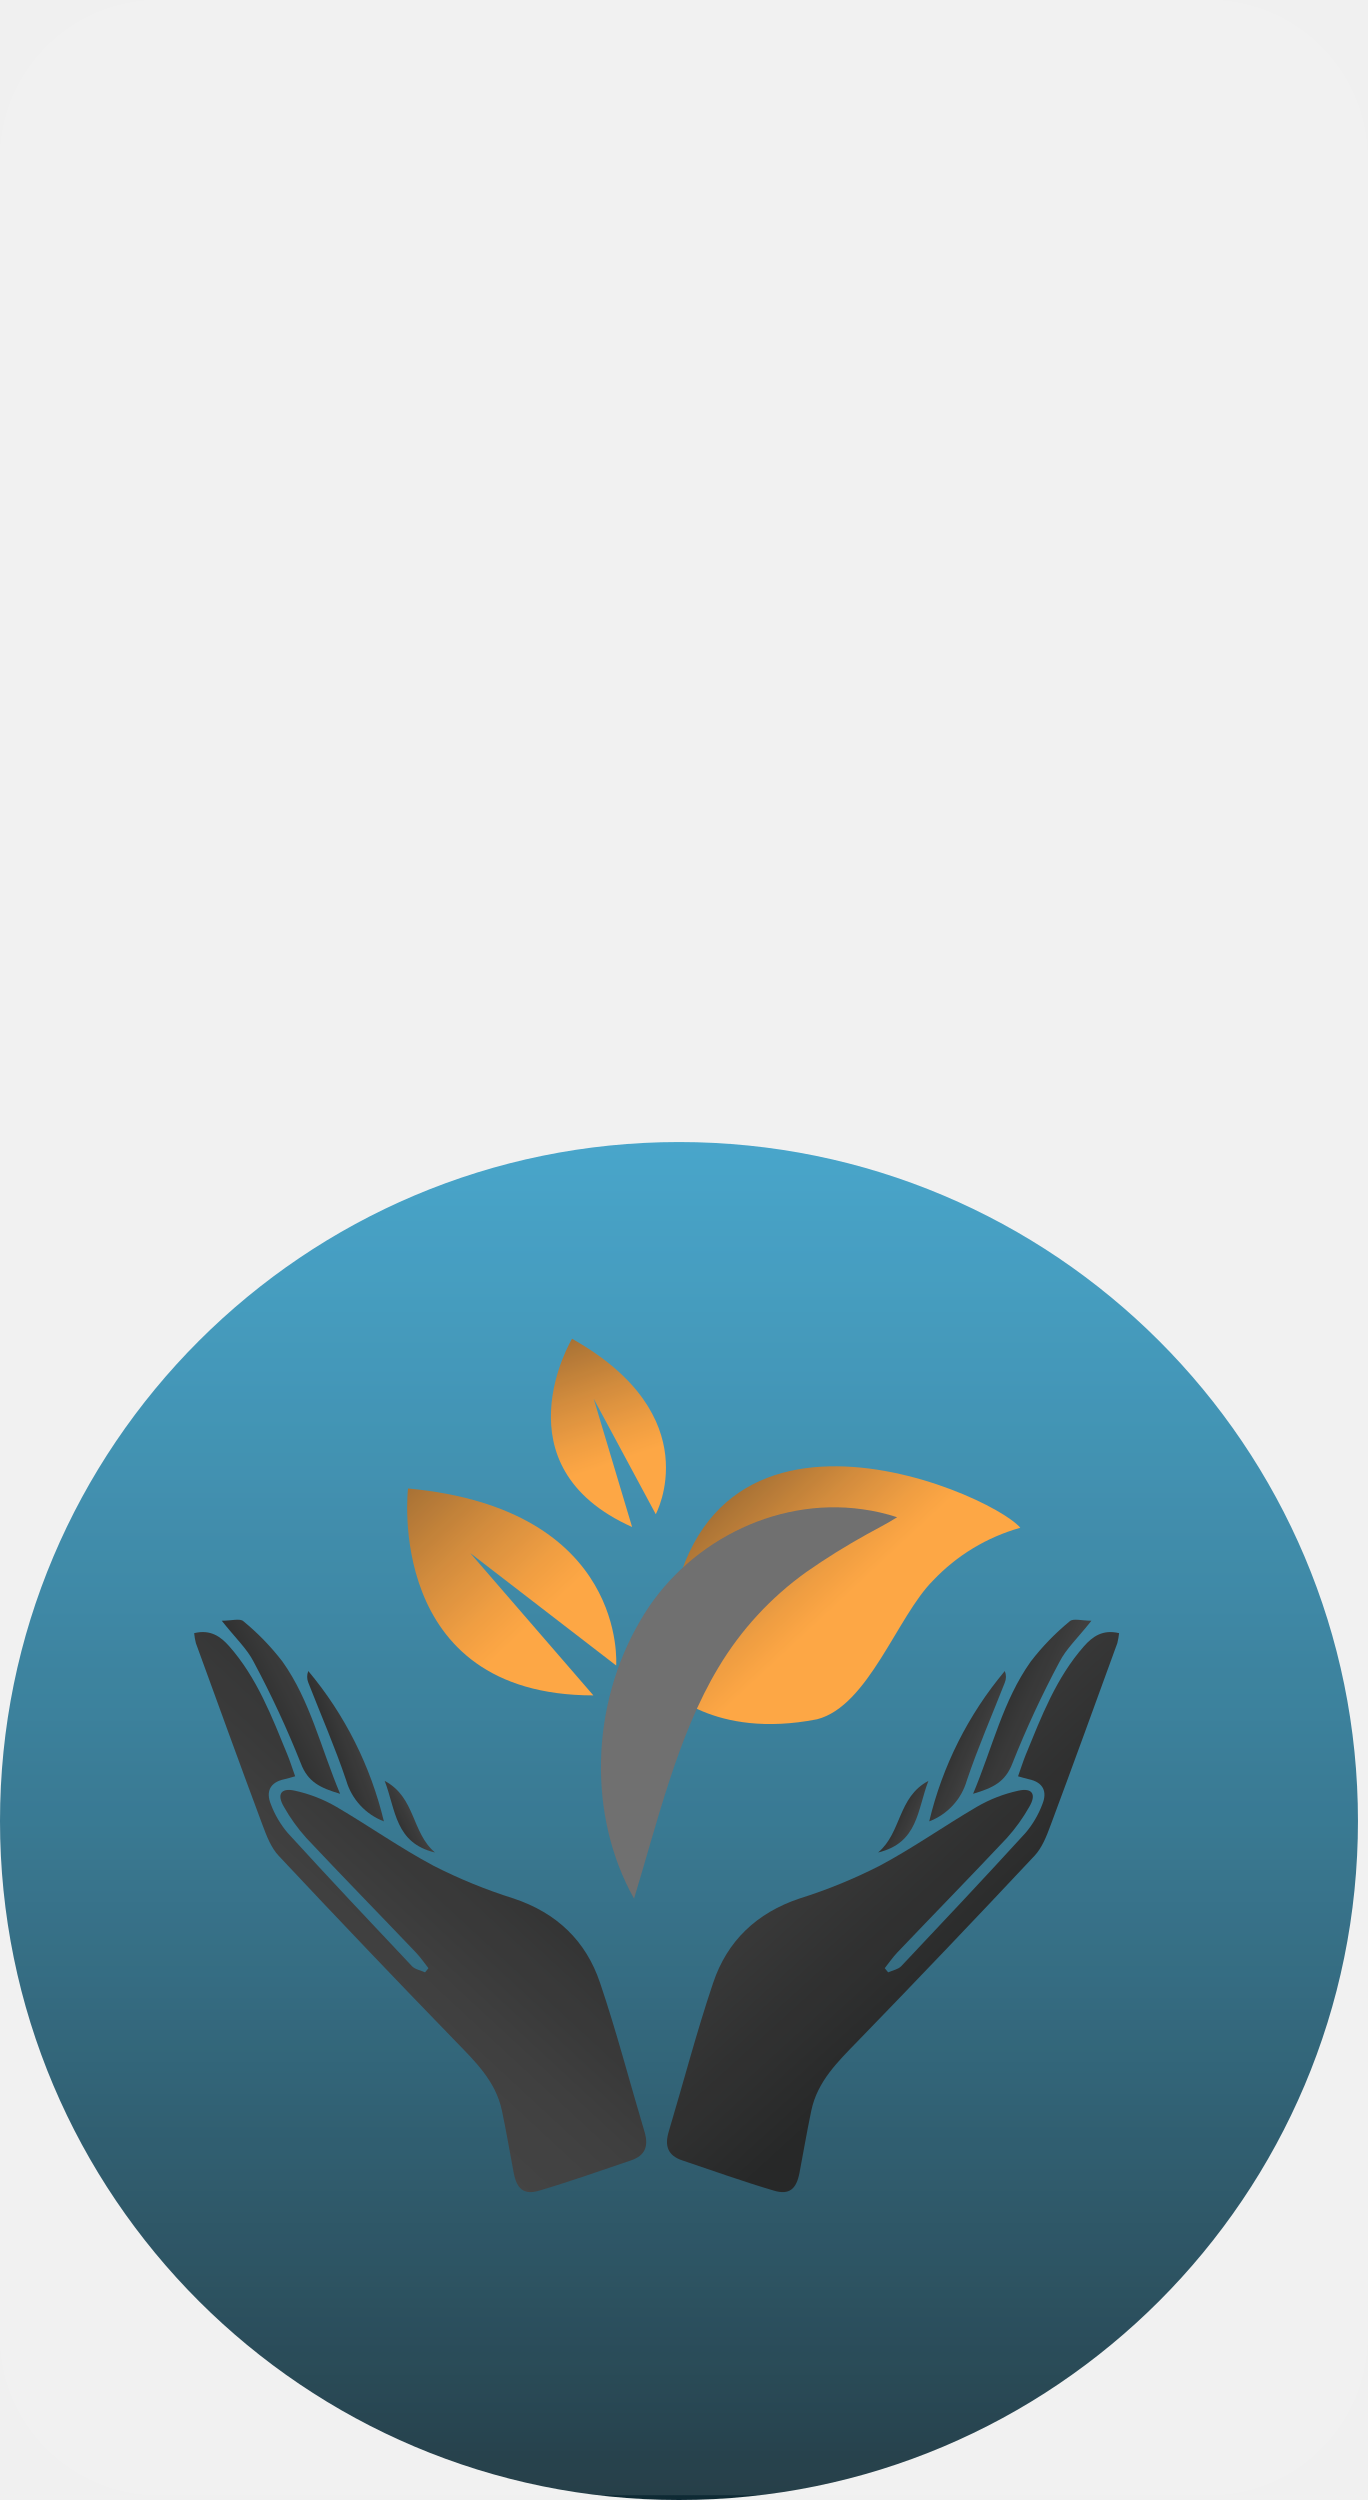
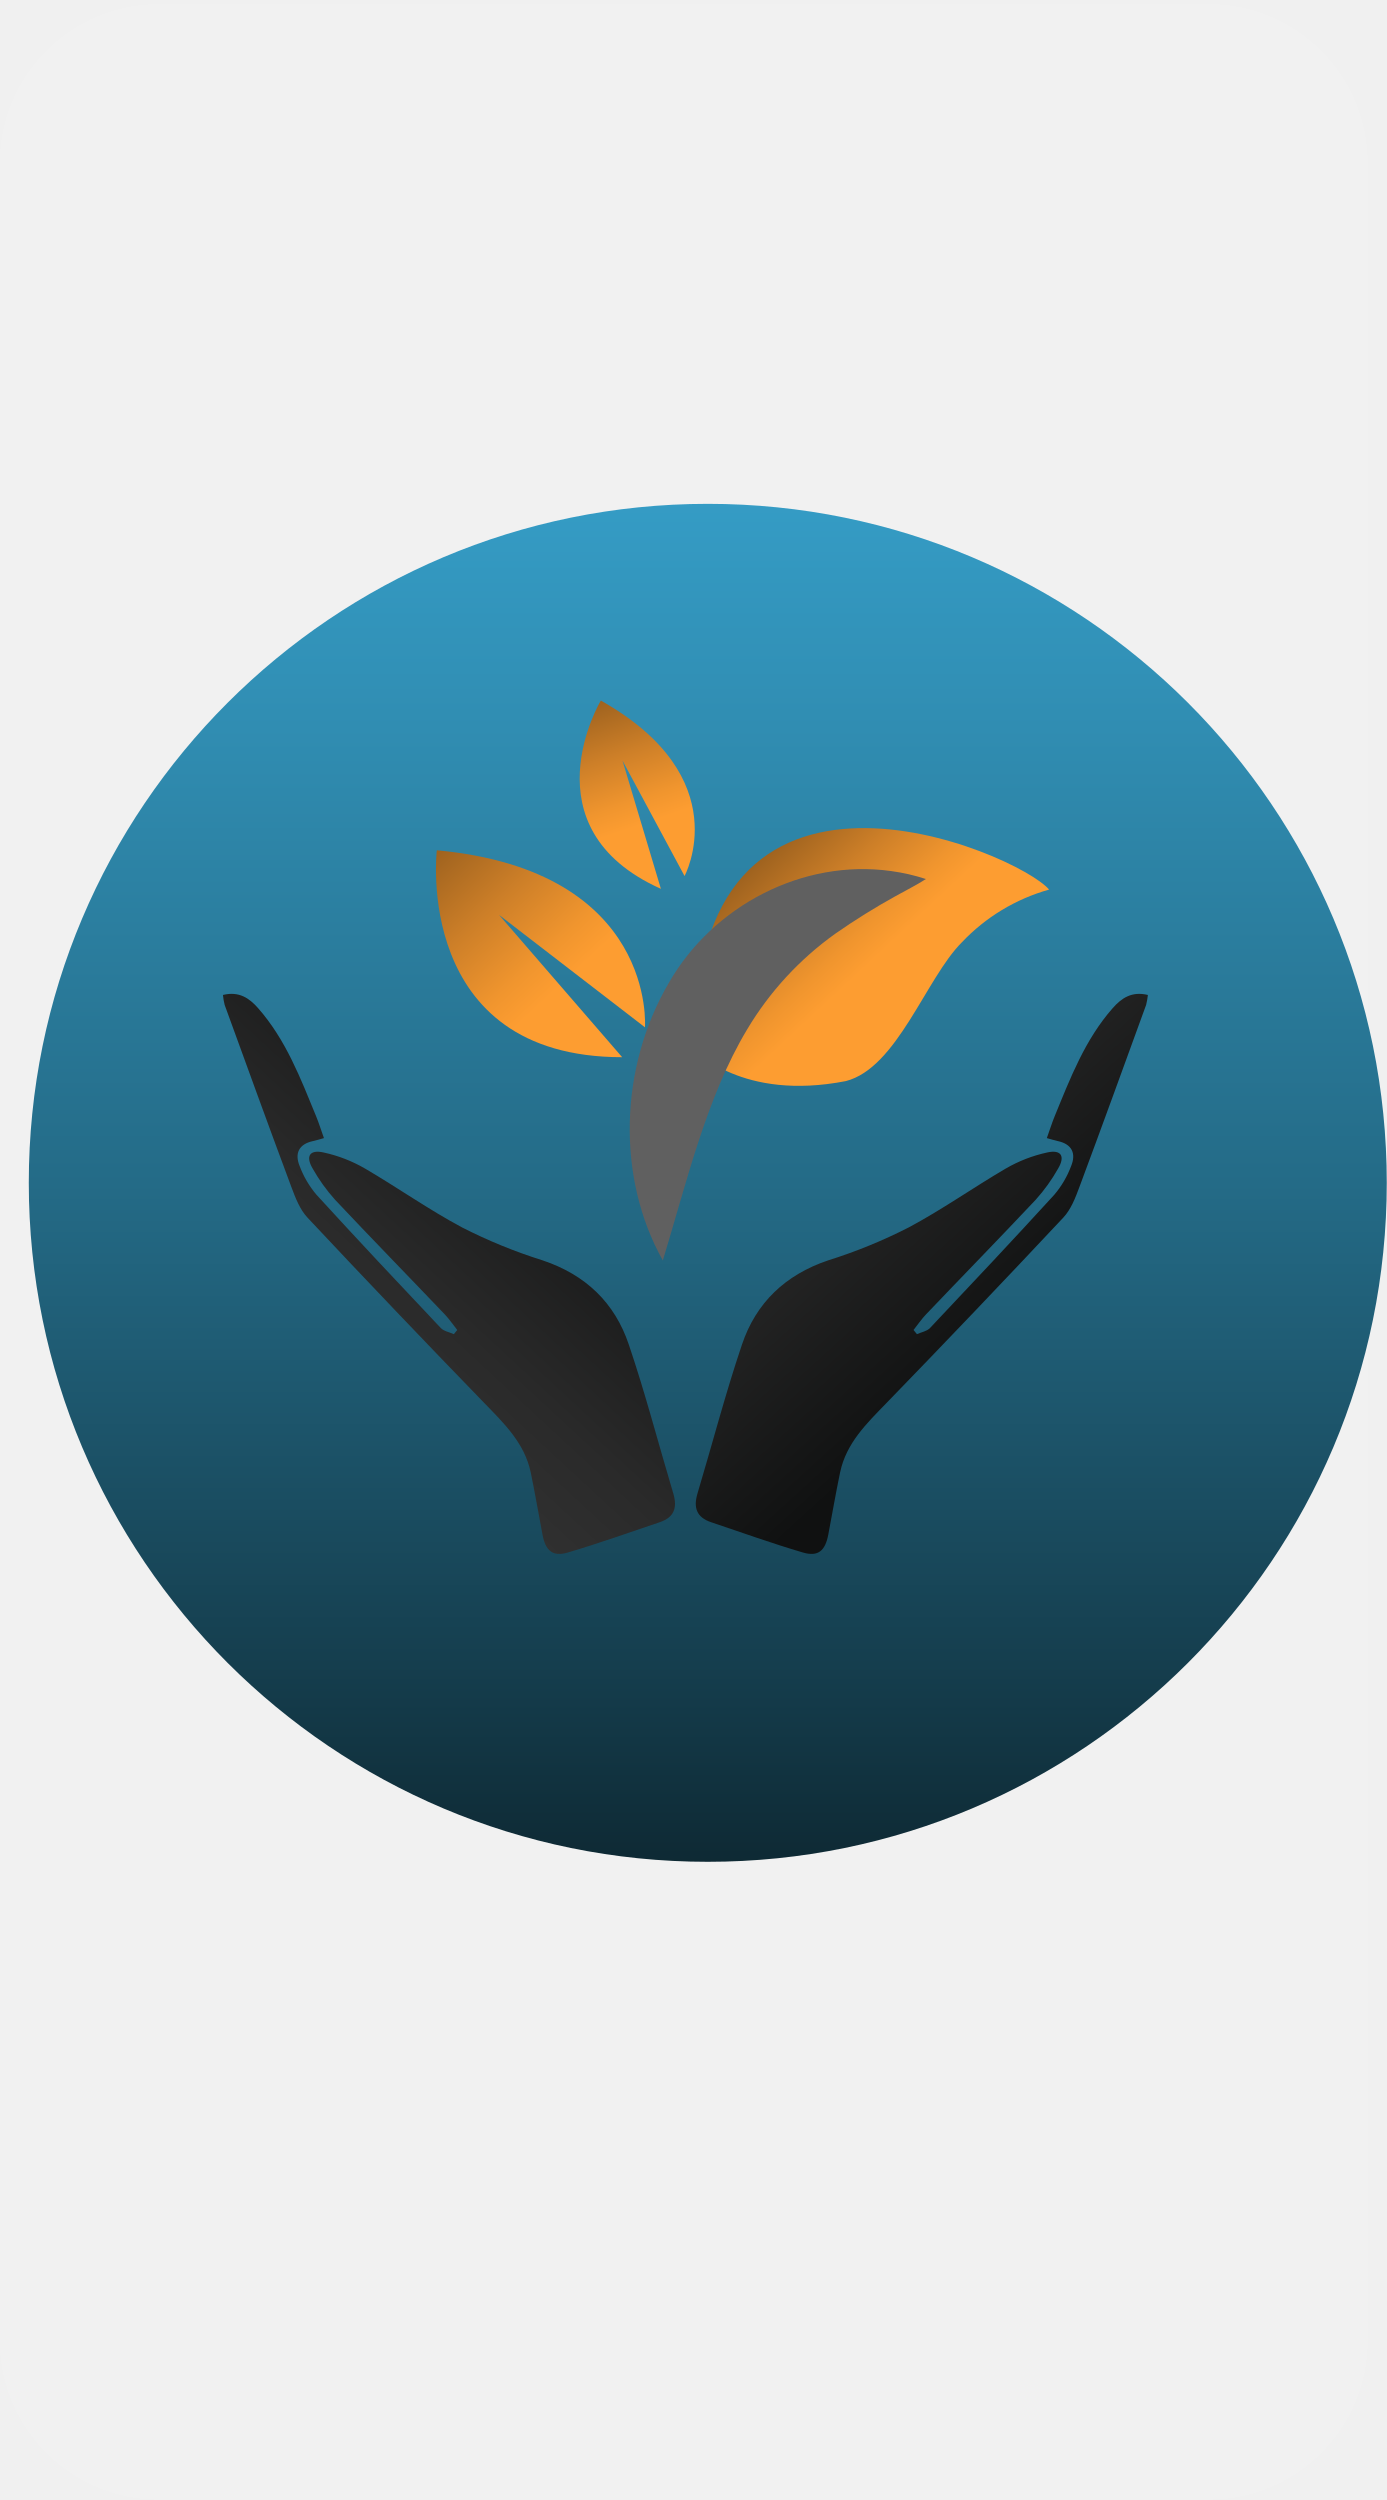
- <svg xmlns="http://www.w3.org/2000/svg" width="285" height="521" viewBox="0 0 285 521" fill="none">
-   <path d="M141.5 521C219.648 521 283 457.648 283 379.5C283 301.352 219.648 238 141.5 238C63.352 238 0 301.352 0 379.5C0 457.648 63.352 521 141.5 521Z" fill="url(#paint0_linear_0_1)" />
-   <path d="M40.461 340.35C43.831 339.53 45.951 341.02 47.771 343.08C53.571 349.66 56.641 357.73 59.901 365.68C60.471 367.07 60.901 368.5 61.511 370.18C60.681 370.41 59.971 370.64 59.231 370.8C56.231 371.44 55.391 373.42 56.441 375.99C57.257 378.18 58.448 380.21 59.961 381.99C68.491 391.33 77.161 400.55 85.851 409.75C86.491 410.43 87.661 410.62 88.581 411.04L89.291 410.17C88.431 409.09 87.651 407.93 86.701 406.93C79.081 398.93 71.381 391.06 63.821 383.02C62.035 381.034 60.473 378.857 59.161 376.53C57.651 373.98 58.511 372.53 61.411 373.17C64.459 373.831 67.384 374.964 70.081 376.53C76.911 380.53 83.371 385.1 90.321 388.81C95.697 391.554 101.293 393.842 107.051 395.65C116.051 398.65 122.131 404.51 125.051 413.23C128.511 423.43 131.211 433.88 134.311 444.23C135.211 447.23 134.481 449.23 131.481 450.23C125.111 452.37 118.791 454.64 112.351 456.54C109.181 457.48 107.701 456.19 107.061 452.84C106.241 448.51 105.501 444.17 104.601 439.84C103.311 433.73 99.041 429.63 94.891 425.35C82.511 412.59 70.241 399.724 58.081 386.75C56.491 385.06 55.561 382.61 54.721 380.37C50.011 367.75 45.431 355.09 40.821 342.43C40.649 341.747 40.529 341.052 40.461 340.35Z" fill="url(#paint1_linear_0_1)" />
-   <path d="M46.211 337.76C48.211 337.76 50.001 337.22 50.721 337.86C53.752 340.35 56.49 343.179 58.881 346.29C64.651 354.42 66.821 364.16 70.881 373.83C66.691 372.59 64.151 371.36 62.681 367.46C59.812 360.241 56.536 353.189 52.871 346.34C51.491 343.62 49.101 341.41 46.211 337.76Z" fill="url(#paint2_linear_0_1)" />
-   <path d="M80.001 379.57C78.123 378.854 76.436 377.711 75.074 376.233C73.712 374.755 72.712 372.981 72.151 371.05C69.831 364.15 66.901 357.45 64.251 350.66C63.932 349.885 63.932 349.015 64.251 348.24C71.854 357.324 77.246 368.049 80.001 379.57Z" fill="url(#paint3_linear_0_1)" />
-   <path d="M90.65 386.06C82.3 384.06 82.5 377.19 80.17 371.14C86.6 374.53 85.75 381.91 90.65 386.06Z" fill="url(#paint4_linear_0_1)" />
-   <path d="M233.22 340.35C229.84 339.53 227.72 341.02 225.9 343.08C220.1 349.66 217.03 357.73 213.77 365.68C213.2 367.07 212.77 368.5 212.16 370.18C212.99 370.41 213.71 370.64 214.44 370.8C217.44 371.44 218.28 373.42 217.23 375.99C216.414 378.18 215.223 380.21 213.71 381.99C205.18 391.33 196.51 400.55 187.82 409.75C187.18 410.43 186.02 410.62 185.09 411.04L184.38 410.17C185.24 409.09 186.02 407.93 186.97 406.93C194.59 398.93 202.29 391.06 209.85 383.02C211.636 381.034 213.198 378.857 214.51 376.53C216.02 373.98 215.17 372.53 212.26 373.17C209.212 373.831 206.287 374.964 203.59 376.53C196.76 380.53 190.31 385.1 183.35 388.81C177.974 391.554 172.378 393.842 166.62 395.65C157.67 398.65 151.54 404.51 148.62 413.23C145.17 423.43 142.46 433.88 139.36 444.23C138.46 447.23 139.19 449.23 142.2 450.23C148.56 452.37 154.88 454.64 161.32 456.54C164.49 457.48 165.97 456.19 166.61 452.84C167.44 448.51 168.17 444.17 169.08 439.84C170.36 433.73 174.63 429.63 178.78 425.35C191.16 412.59 203.43 399.724 215.59 386.75C217.18 385.06 218.12 382.61 218.95 380.37C223.66 367.75 228.24 355.09 232.85 342.43C233.021 341.746 233.145 341.051 233.22 340.35Z" fill="url(#paint5_linear_0_1)" />
-   <path d="M227.459 337.76C225.459 337.76 223.669 337.22 222.949 337.86C219.917 340.35 217.18 343.179 214.789 346.29C209.019 354.42 206.849 364.16 202.789 373.83C206.979 372.59 209.519 371.36 210.999 367.46C213.865 360.241 217.137 353.189 220.799 346.34C222.179 343.62 224.569 341.41 227.459 337.76Z" fill="url(#paint6_linear_0_1)" />
-   <path d="M193.65 379.57C195.53 378.858 197.217 377.717 198.578 376.238C199.939 374.759 200.936 372.982 201.49 371.05C203.81 364.15 206.74 357.45 209.4 350.66C209.56 350.277 209.643 349.866 209.643 349.45C209.643 349.035 209.56 348.624 209.4 348.24C201.793 357.321 196.401 368.047 193.65 379.57Z" fill="url(#paint7_linear_0_1)" />
-   <path d="M183 386.06C191.36 384.06 191.15 377.19 193.48 371.14C187.07 374.53 187.92 381.91 183 386.06Z" fill="url(#paint8_linear_0_1)" />
-   <path d="M138.86 351.82C138.86 351.82 148.58 362.54 170.27 358.3C180.98 355.56 186.96 336.87 194.44 329.39C199.395 324.144 205.682 320.342 212.63 318.39C206.15 310.7 137.37 280.8 138.86 351.82Z" fill="url(#paint9_linear_0_1)" />
-   <path d="M132.141 395.69C122.361 378.27 123.141 355.29 133.381 337.83C142.571 321.77 161.301 311.94 179.721 314.53C182.18 314.863 184.603 315.419 186.961 316.19C184.811 317.57 182.691 318.59 180.661 319.74C176.347 322.122 172.161 324.729 168.121 327.55C160.659 332.868 154.383 339.679 149.691 347.55C141.221 361.65 137.041 379.61 132.141 395.67V395.69Z" fill="#606060" />
-   <path d="M123.659 353.32L97.999 323.66L128.409 347.09C128.409 347.09 130.899 314.44 85.04 310.2C84.999 310.2 80.049 353.32 123.659 353.32Z" fill="url(#paint10_linear_0_1)" />
-   <path d="M131.73 318.23L123.73 291.51L136.661 315.56C136.661 315.56 147.77 295.09 119.22 279C119.18 279 103.41 305.55 131.73 318.23Z" fill="url(#paint11_linear_0_1)" />
-   <path opacity="0.1" d="M251.93 0H33.07C14.806 0 0 14.806 0 33.07V486.93C0 505.194 14.806 520 33.07 520H251.93C270.194 520 285 505.194 285 486.93V33.07C285 14.806 270.194 0 251.93 0Z" fill="white" />
+ <svg xmlns="http://www.w3.org/2000/svg" width="289" height="521" viewBox="0 0 289 521" fill="none">
+   <path opacity="0.1" d="M251.93 0.89H33.07C14.806 0.89 0 15.696 0 33.96V487.82C0 506.084 14.806 520.89 33.07 520.89H251.93C270.194 520.89 285 506.084 285 487.82V33.96C285 15.696 270.194 0.89 251.93 0.89Z" fill="white" />
+   <path d="M147.5 388C225.648 388 289 324.648 289 246.5C289 168.352 225.648 105 147.5 105C69.352 105 6 168.352 6 246.5C6 324.648 69.352 388 147.5 388Z" fill="url(#paint0_linear_0_1)" />
+   <path d="M46.46 207.35C49.83 206.53 51.95 208.02 53.77 210.08C59.57 216.66 62.64 224.73 65.9 232.68C66.47 234.07 66.9 235.5 67.51 237.18C66.68 237.41 65.97 237.64 65.23 237.8C62.23 238.44 61.39 240.42 62.44 242.99C63.256 245.179 64.447 247.21 65.96 248.99C74.49 258.33 83.16 267.55 91.85 276.75C92.49 277.43 93.66 277.62 94.58 278.04L95.29 277.17C94.43 276.09 93.65 274.93 92.7 273.93C85.08 265.93 77.38 258.06 69.82 250.02C68.034 248.033 66.472 245.857 65.16 243.53C63.65 240.98 64.51 239.53 67.41 240.17C70.458 240.83 73.383 241.964 76.08 243.53C82.91 247.53 89.37 252.1 96.32 255.81C101.696 258.553 107.292 260.842 113.05 262.65C122.05 265.65 128.13 271.51 131.05 280.23C134.51 290.43 137.21 300.88 140.31 311.23C141.21 314.23 140.48 316.23 137.48 317.23C131.11 319.37 124.79 321.64 118.35 323.54C115.18 324.48 113.7 323.19 113.06 319.84C112.24 315.51 111.5 311.17 110.6 306.84C109.31 300.73 105.04 296.63 100.89 292.35C88.51 279.59 76.24 266.723 64.08 253.75C62.49 252.06 61.56 249.61 60.72 247.37C56.01 234.75 51.43 222.09 46.82 209.43C46.648 208.747 46.528 208.051 46.46 207.35Z" fill="url(#paint1_linear_0_1)" />
+   <path d="M239.22 207.35C235.84 206.53 233.72 208.02 231.9 210.08C226.1 216.66 223.03 224.73 219.77 232.68C219.2 234.07 218.77 235.5 218.16 237.18C218.99 237.41 219.71 237.64 220.44 237.8C223.44 238.44 224.28 240.42 223.23 242.99C222.414 245.179 221.223 247.21 219.71 248.99C211.18 258.33 202.51 267.55 193.82 276.75C193.18 277.43 192.02 277.62 191.09 278.04L190.38 277.17C191.24 276.09 192.02 274.93 192.97 273.93C200.59 265.93 208.29 258.06 215.85 250.02C217.636 248.033 219.198 245.857 220.51 243.53C222.02 240.98 221.17 239.53 218.26 240.17C215.212 240.83 212.287 241.964 209.59 243.53C202.76 247.53 196.31 252.1 189.35 255.81C183.974 258.553 178.378 260.842 172.62 262.65C163.67 265.65 157.54 271.51 154.62 280.23C151.17 290.43 148.46 300.88 145.36 311.23C144.46 314.23 145.19 316.23 148.2 317.23C154.56 319.37 160.88 321.64 167.32 323.54C170.49 324.48 171.97 323.19 172.61 319.84C173.44 315.51 174.17 311.17 175.08 306.84C176.36 300.73 180.63 296.63 184.78 292.35C197.16 279.59 209.43 266.723 221.59 253.75C223.18 252.06 224.12 249.61 224.95 247.37C229.66 234.75 234.24 222.09 238.85 209.43C239.021 208.746 239.145 208.051 239.22 207.35Z" fill="url(#paint2_linear_0_1)" />
+   <path d="M144.86 218.82C144.86 218.82 154.58 229.54 176.27 225.3C186.98 222.56 192.96 203.87 200.44 196.39C205.395 191.144 211.683 187.342 218.63 185.39C212.15 177.7 143.37 147.8 144.86 218.82Z" fill="url(#paint3_linear_0_1)" />
+   <path d="M138.14 262.69C128.36 245.27 129.14 222.29 139.38 204.83C148.57 188.77 167.3 178.94 185.72 181.53C188.179 181.863 190.602 182.419 192.96 183.19C190.81 184.57 188.69 185.59 186.66 186.74C182.346 189.122 178.16 191.729 174.12 194.55C166.658 199.868 160.382 206.679 155.69 214.55C147.22 228.65 143.04 246.61 138.14 262.67V262.69Z" fill="#606060" />
+   <path d="M129.66 220.32L104 190.66L134.41 214.09C134.41 214.09 136.9 181.44 91.04 177.2C91 177.2 86.05 220.32 129.66 220.32Z" fill="url(#paint4_linear_0_1)" />
+   <path d="M137.73 185.23L129.73 158.51L142.66 182.56C142.66 182.56 153.77 162.09 125.22 146C125.18 146 109.41 172.55 137.73 185.23Z" fill="url(#paint5_linear_0_1)" />
  <defs>
-     <linearGradient id="paint0_linear_0_1" x1="141.5" y1="612" x2="141.5" y2="83.87" gradientUnits="userSpaceOnUse">
+     <linearGradient id="paint0_linear_0_1" x1="147.5" y1="479" x2="147.5" y2="-49.13" gradientUnits="userSpaceOnUse">
      <stop offset="0.02" />
      <stop offset="0.05" stop-color="#03090B" />
      <stop offset="0.25" stop-color="#153E4E" />
      <stop offset="0.44" stop-color="#246B87" />
      <stop offset="0.62" stop-color="#308DB2" />
      <stop offset="0.77" stop-color="#38A6D2" />
      <stop offset="0.91" stop-color="#3DB6E5" />
      <stop offset="1" stop-color="#3FBBEC" />
    </linearGradient>
-     <linearGradient id="paint1_linear_0_1" x1="117.421" y1="361.88" x2="53.381" y2="431.02" gradientUnits="userSpaceOnUse">
+     <linearGradient id="paint1_linear_0_1" x1="123.42" y1="228.88" x2="59.38" y2="298.02" gradientUnits="userSpaceOnUse">
      <stop stop-color="#101111" />
      <stop offset="0.02" stop-color="#111212" />
      <stop offset="0.58" stop-color="#2A2A2A" />
      <stop offset="0.92" stop-color="#333333" />
    </linearGradient>
-     <linearGradient id="paint2_linear_0_1" x1="50.941" y1="359.74" x2="74.711" y2="347.44" gradientUnits="userSpaceOnUse">
+     <linearGradient id="paint2_linear_0_1" x1="208.75" y1="279.39" x2="145.31" y2="209.7" gradientUnits="userSpaceOnUse">
      <stop stop-color="#101111" />
      <stop offset="0.02" stop-color="#111212" />
      <stop offset="0.58" stop-color="#2A2A2A" />
      <stop offset="0.92" stop-color="#333333" />
    </linearGradient>
-     <linearGradient id="paint3_linear_0_1" x1="66.101" y1="366.15" x2="81.101" y2="360.57" gradientUnits="userSpaceOnUse">
-       <stop stop-color="#101111" />
-       <stop offset="0.02" stop-color="#111212" />
-       <stop offset="0.58" stop-color="#2A2A2A" />
-       <stop offset="0.92" stop-color="#333333" />
-     </linearGradient>
-     <linearGradient id="paint4_linear_0_1" x1="80.46" y1="381.2" x2="89.75" y2="376.33" gradientUnits="userSpaceOnUse">
-       <stop stop-color="#101111" />
-       <stop offset="0.02" stop-color="#111212" />
-       <stop offset="0.58" stop-color="#2A2A2A" />
-       <stop offset="0.92" stop-color="#333333" />
-     </linearGradient>
-     <linearGradient id="paint5_linear_0_1" x1="202.75" y1="412.39" x2="139.31" y2="342.7" gradientUnits="userSpaceOnUse">
-       <stop stop-color="#101111" />
-       <stop offset="0.02" stop-color="#111212" />
-       <stop offset="0.58" stop-color="#2A2A2A" />
-       <stop offset="0.92" stop-color="#333333" />
-     </linearGradient>
-     <linearGradient id="paint6_linear_0_1" x1="204.259" y1="351.05" x2="226.889" y2="360.95" gradientUnits="userSpaceOnUse">
-       <stop stop-color="#101111" />
-       <stop offset="0.02" stop-color="#111212" />
-       <stop offset="0.58" stop-color="#2A2A2A" />
-       <stop offset="0.92" stop-color="#333333" />
-     </linearGradient>
-     <linearGradient id="paint7_linear_0_1" x1="195.23" y1="361.23" x2="209.97" y2="367.49" gradientUnits="userSpaceOnUse">
-       <stop stop-color="#101111" />
-       <stop offset="0.02" stop-color="#111212" />
-       <stop offset="0.58" stop-color="#2A2A2A" />
-       <stop offset="0.92" stop-color="#333333" />
-     </linearGradient>
-     <linearGradient id="paint8_linear_0_1" x1="184.92" y1="377.05" x2="194.43" y2="381.46" gradientUnits="userSpaceOnUse">
-       <stop stop-color="#101111" />
-       <stop offset="0.02" stop-color="#111212" />
-       <stop offset="0.58" stop-color="#2A2A2A" />
-       <stop offset="0.92" stop-color="#333333" />
-     </linearGradient>
-     <linearGradient id="paint9_linear_0_1" x1="174.82" y1="334.12" x2="124.45" y2="280.18" gradientUnits="userSpaceOnUse">
+     <linearGradient id="paint3_linear_0_1" x1="180.82" y1="201.12" x2="130.45" y2="147.18" gradientUnits="userSpaceOnUse">
      <stop stop-color="#FD9D31" />
      <stop offset="0.08" stop-color="#F0952E" />
      <stop offset="0.24" stop-color="#CD7F28" />
      <stop offset="0.46" stop-color="#965D1D" />
      <stop offset="0.71" stop-color="#492D0E" />
      <stop offset="0.94" />
    </linearGradient>
-     <linearGradient id="paint10_linear_0_1" x1="111.279" y1="337.97" x2="50.01" y2="272.35" gradientUnits="userSpaceOnUse">
+     <linearGradient id="paint4_linear_0_1" x1="117.28" y1="204.97" x2="56.01" y2="139.35" gradientUnits="userSpaceOnUse">
      <stop stop-color="#FD9D31" />
      <stop offset="0.08" stop-color="#F0952E" />
      <stop offset="0.24" stop-color="#CD7F28" />
      <stop offset="0.46" stop-color="#965D1D" />
      <stop offset="0.71" stop-color="#492D0E" />
      <stop offset="0.94" />
    </linearGradient>
-     <linearGradient id="paint11_linear_0_1" x1="128.294" y1="304.67" x2="107.58" y2="244.239" gradientUnits="userSpaceOnUse">
+     <linearGradient id="paint5_linear_0_1" x1="134.293" y1="171.67" x2="113.58" y2="111.239" gradientUnits="userSpaceOnUse">
      <stop stop-color="#FD9D31" />
      <stop offset="0.08" stop-color="#F0952E" />
      <stop offset="0.24" stop-color="#CD7F28" />
      <stop offset="0.46" stop-color="#965D1D" />
      <stop offset="0.71" stop-color="#492D0E" />
      <stop offset="0.94" />
    </linearGradient>
  </defs>
</svg>
